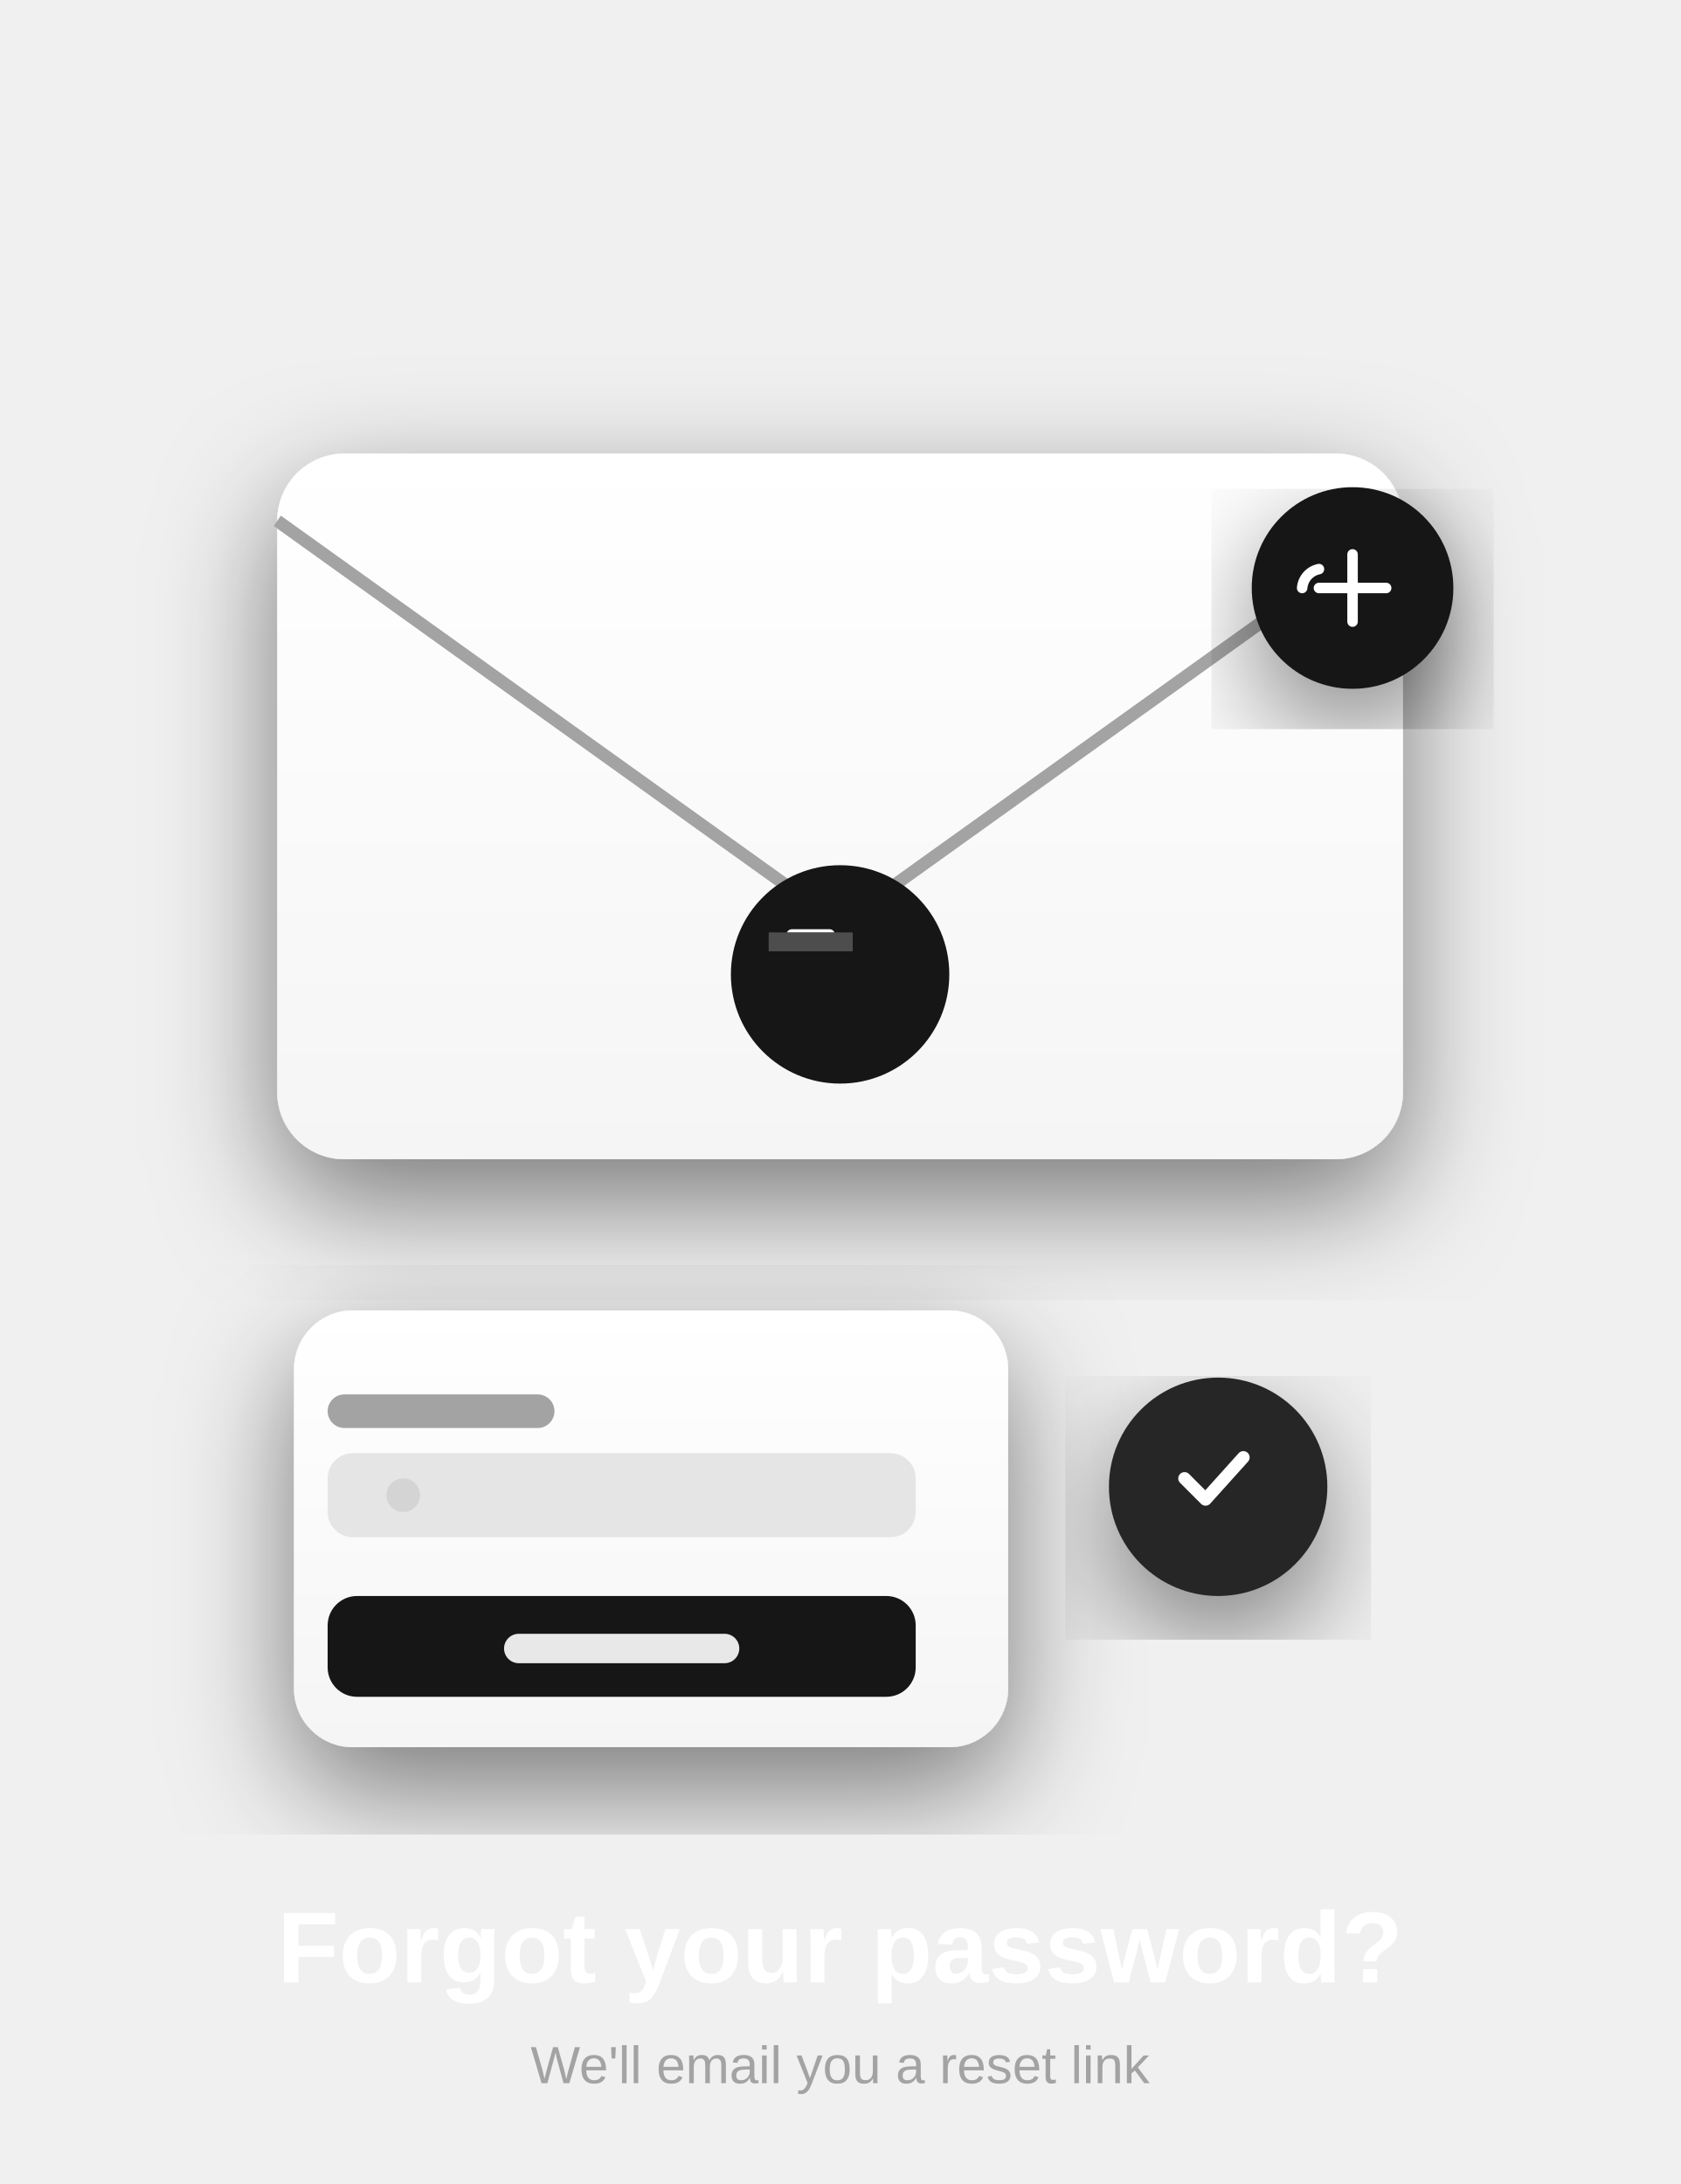
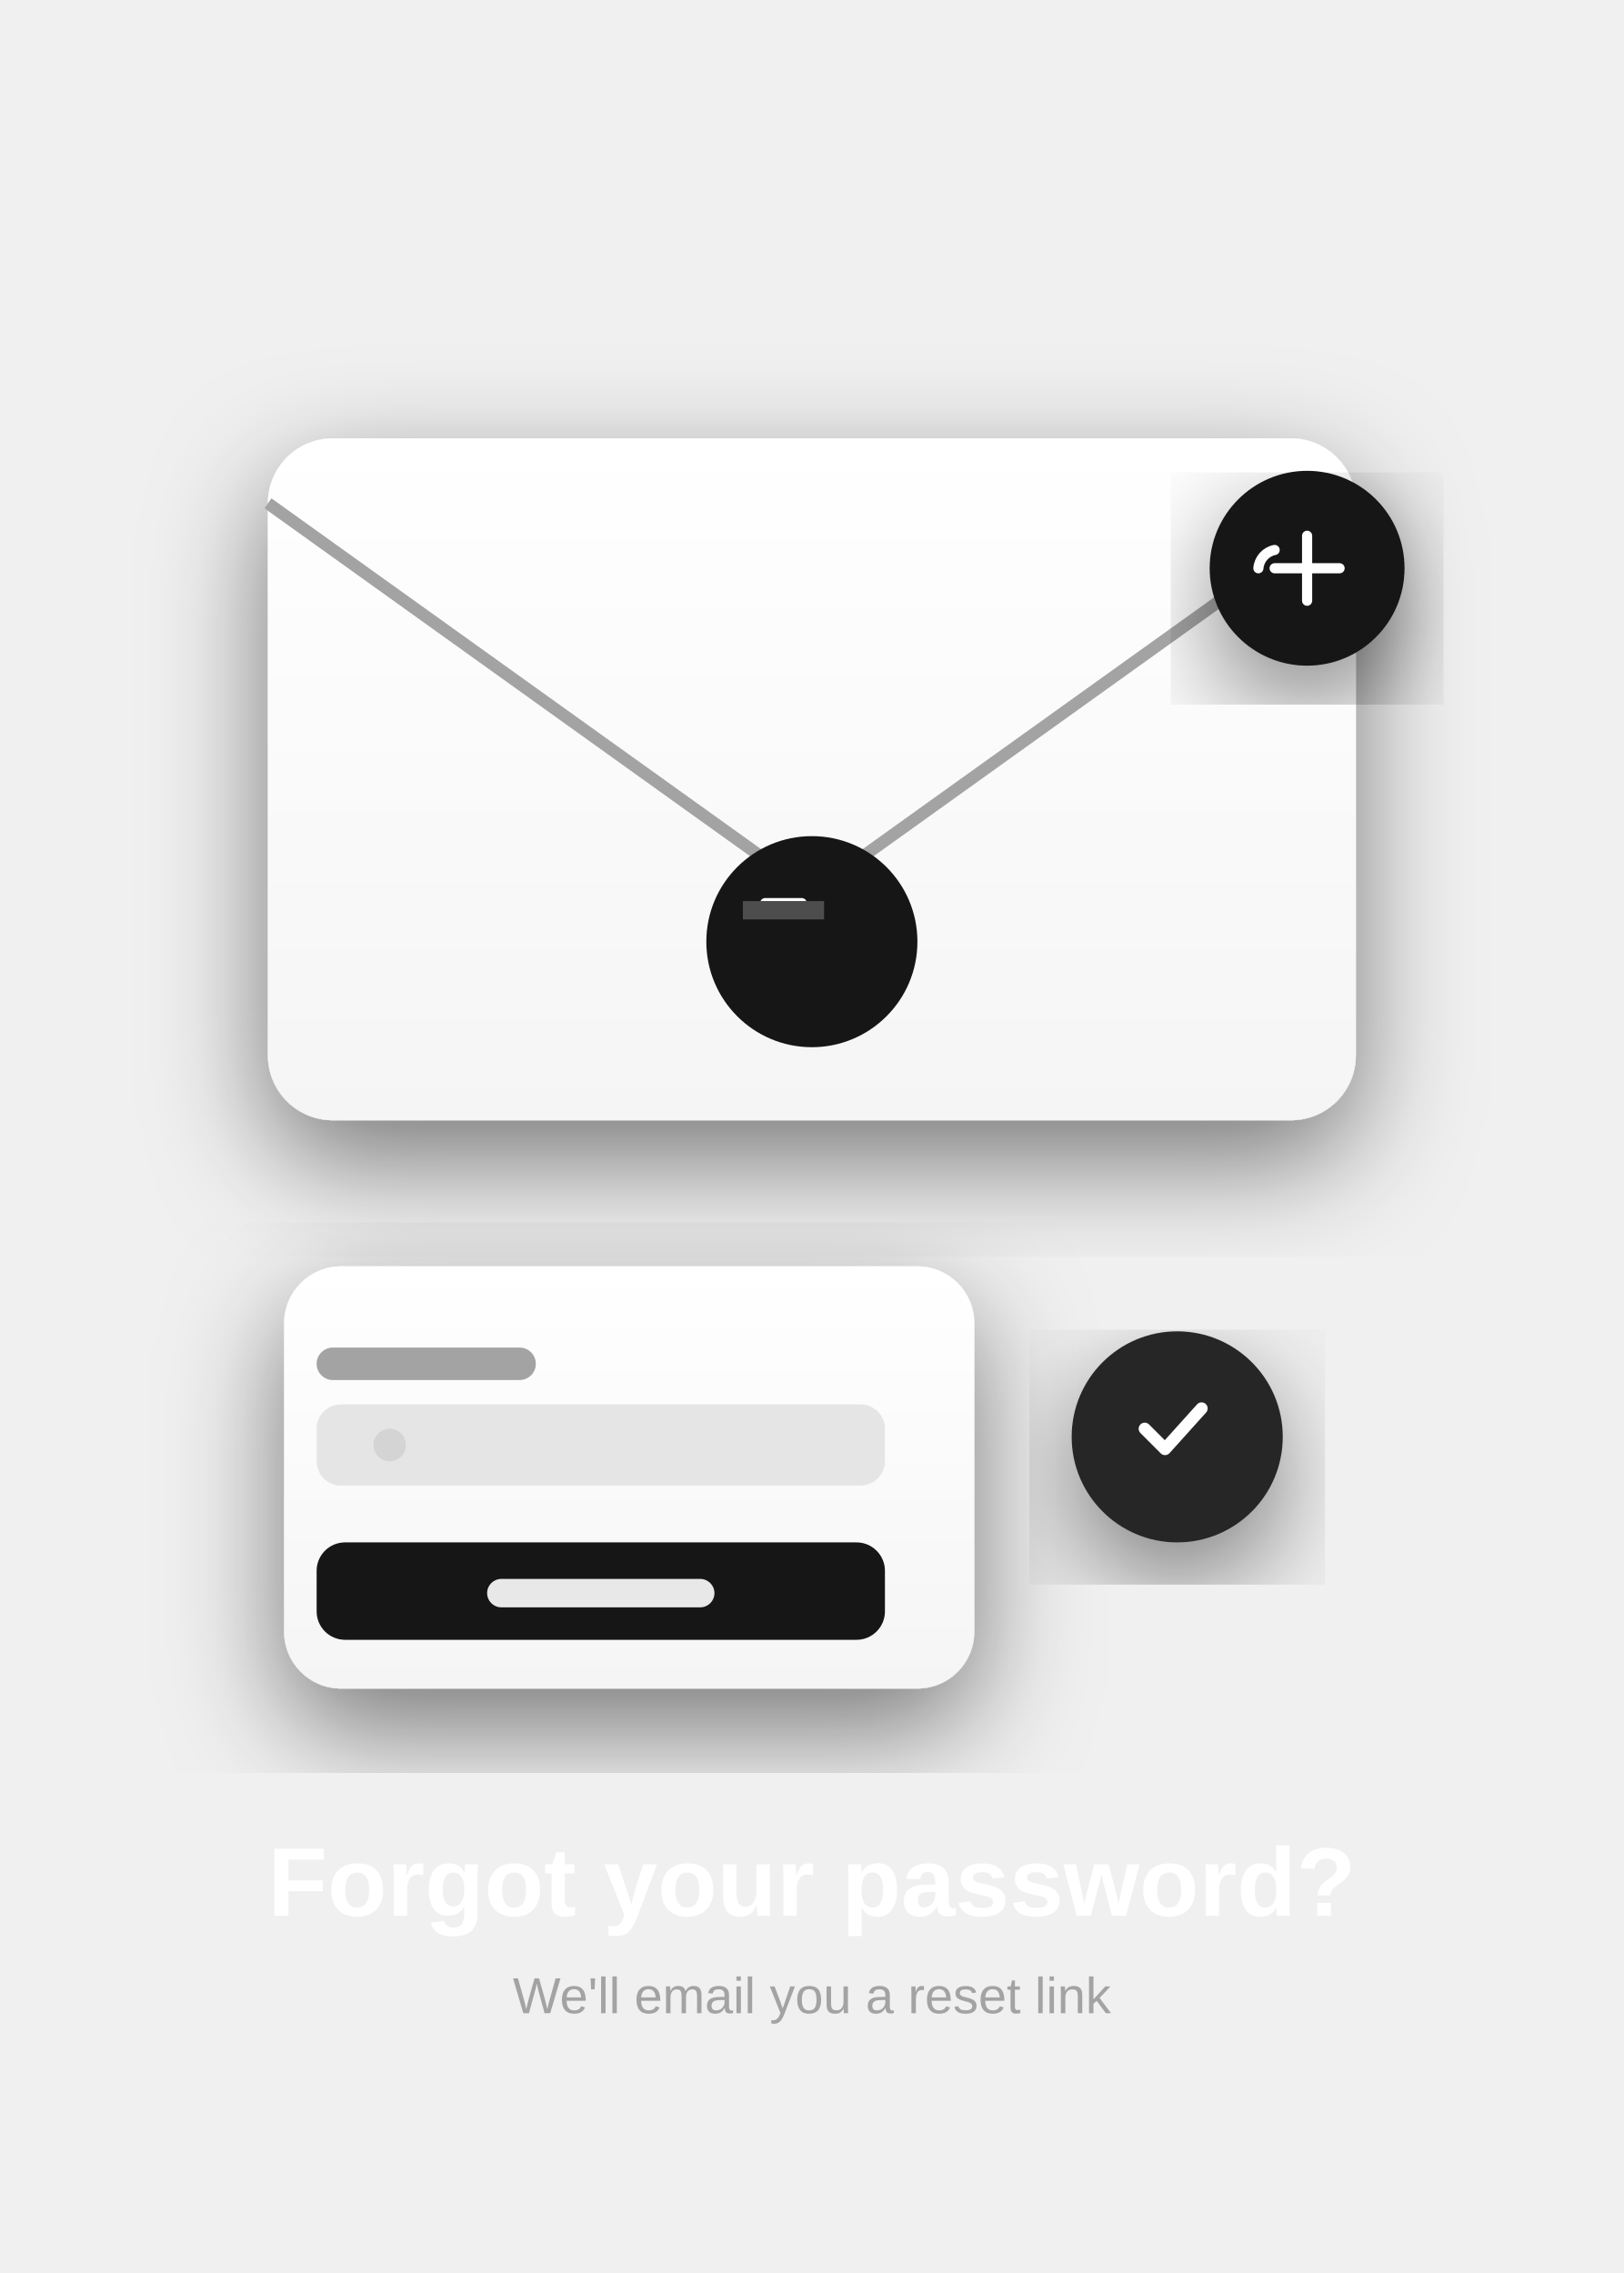
- <svg xmlns="http://www.w3.org/2000/svg" viewBox="0 0 400 520" preserveAspectRatio="xMidYMid meet">
+ <svg xmlns="http://www.w3.org/2000/svg" viewBox="0 0 400 560" preserveAspectRatio="xMidYMid meet">
  <defs>
    <linearGradient id="card" x1="0" y1="0" x2="0" y2="1">
      <stop offset="0" stop-color="#ffffff" />
      <stop offset="1" stop-color="#f5f5f5" />
    </linearGradient>
    <filter id="shadow" x="-20%" y="-20%" width="140%" height="140%">
      <feDropShadow dx="0" dy="10" stdDeviation="14" flood-color="#000000" flood-opacity="0.5" />
    </filter>
  </defs>
  <g filter="url(#shadow)">
    <rect x="66" y="108" width="268" height="168" rx="16" fill="url(#card)" />
    <path d="M66 124l134 96 134-96" stroke="#a3a3a3" stroke-width="3" fill="none" />
    <circle cx="200" cy="232" r="26" fill="#171717" />
    <rect x="186" y="220" width="14" height="11" rx="2.5" fill="#ffffff" stroke="#171717" stroke-width="2.5" />
    <rect x="183" y="222" width="20" height="15" rx="3.5" fill="#171717" />
    <rect x="183" y="222" width="20" height="4.5" fill="#737373" opacity="0.6" />
  </g>
  <g filter="url(#shadow)">
    <circle cx="322" cy="140" r="24" fill="#171717" />
    <path d="M314 140h16M322 132v16M310 140a5 5 0 014-4.5" stroke="#ffffff" stroke-width="2.5" fill="none" stroke-linecap="round" stroke-linejoin="round" />
  </g>
  <g filter="url(#shadow)">
    <rect x="70" y="312" width="170" height="104" rx="14" fill="url(#card)" />
    <rect x="78" y="332" width="54" height="8" rx="4" fill="#a3a3a3" />
    <rect x="78" y="346" width="140" height="20" rx="6" fill="#e5e5e5" />
    <circle cx="96" cy="356" r="4" fill="#d4d4d4" />
    <rect x="78" y="380" width="140" height="24" rx="7" fill="#171717" />
    <rect x="120" y="389" width="56" height="7" rx="3.5" fill="#ffffff" opacity="0.9" />
  </g>
  <g filter="url(#shadow)">
    <circle cx="290" cy="354" r="26" fill="#262626" />
    <path d="M282 352l5 5 9-10m0 0" stroke="#ffffff" stroke-width="3" fill="none" stroke-linecap="round" stroke-linejoin="round" />
  </g>
  <text x="200" y="472" text-anchor="middle" font-family="Arial, sans-serif" font-size="24" font-weight="700" fill="#ffffff">Forgot your password?</text>
  <text x="200" y="496" text-anchor="middle" font-family="Arial, sans-serif" font-size="12.5" fill="#a3a3a3">We'll email you a reset link</text>
</svg>
